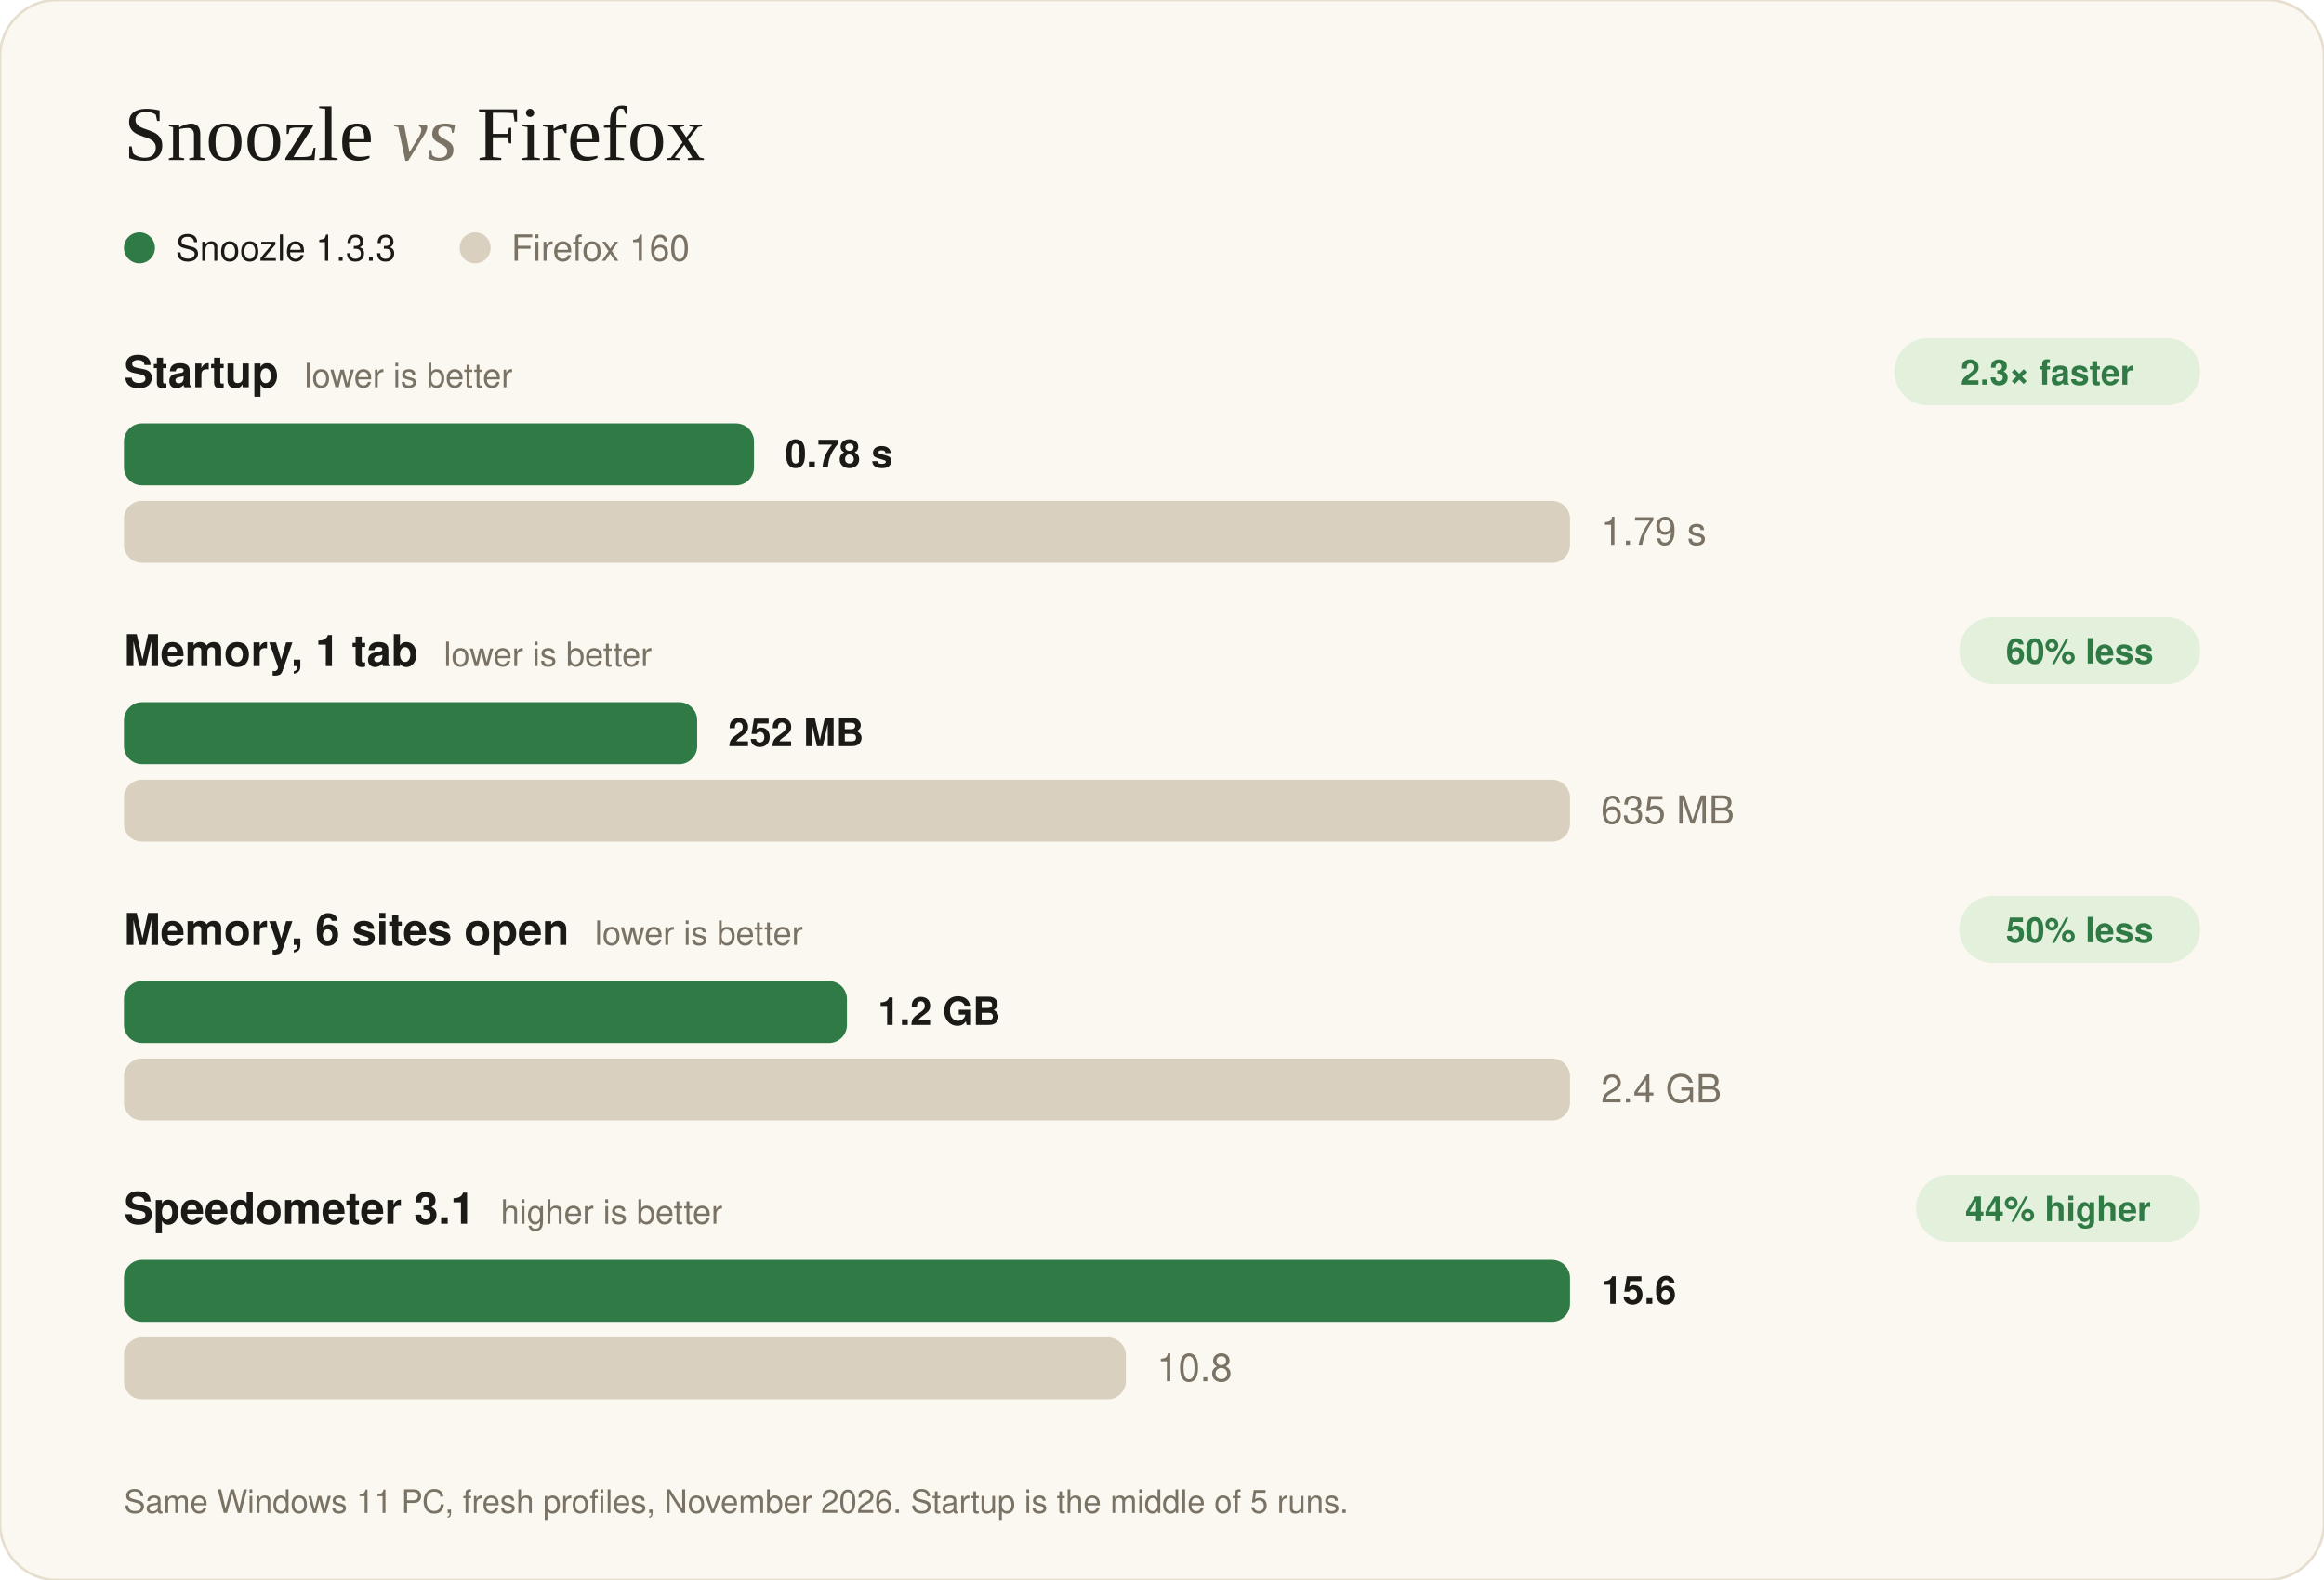
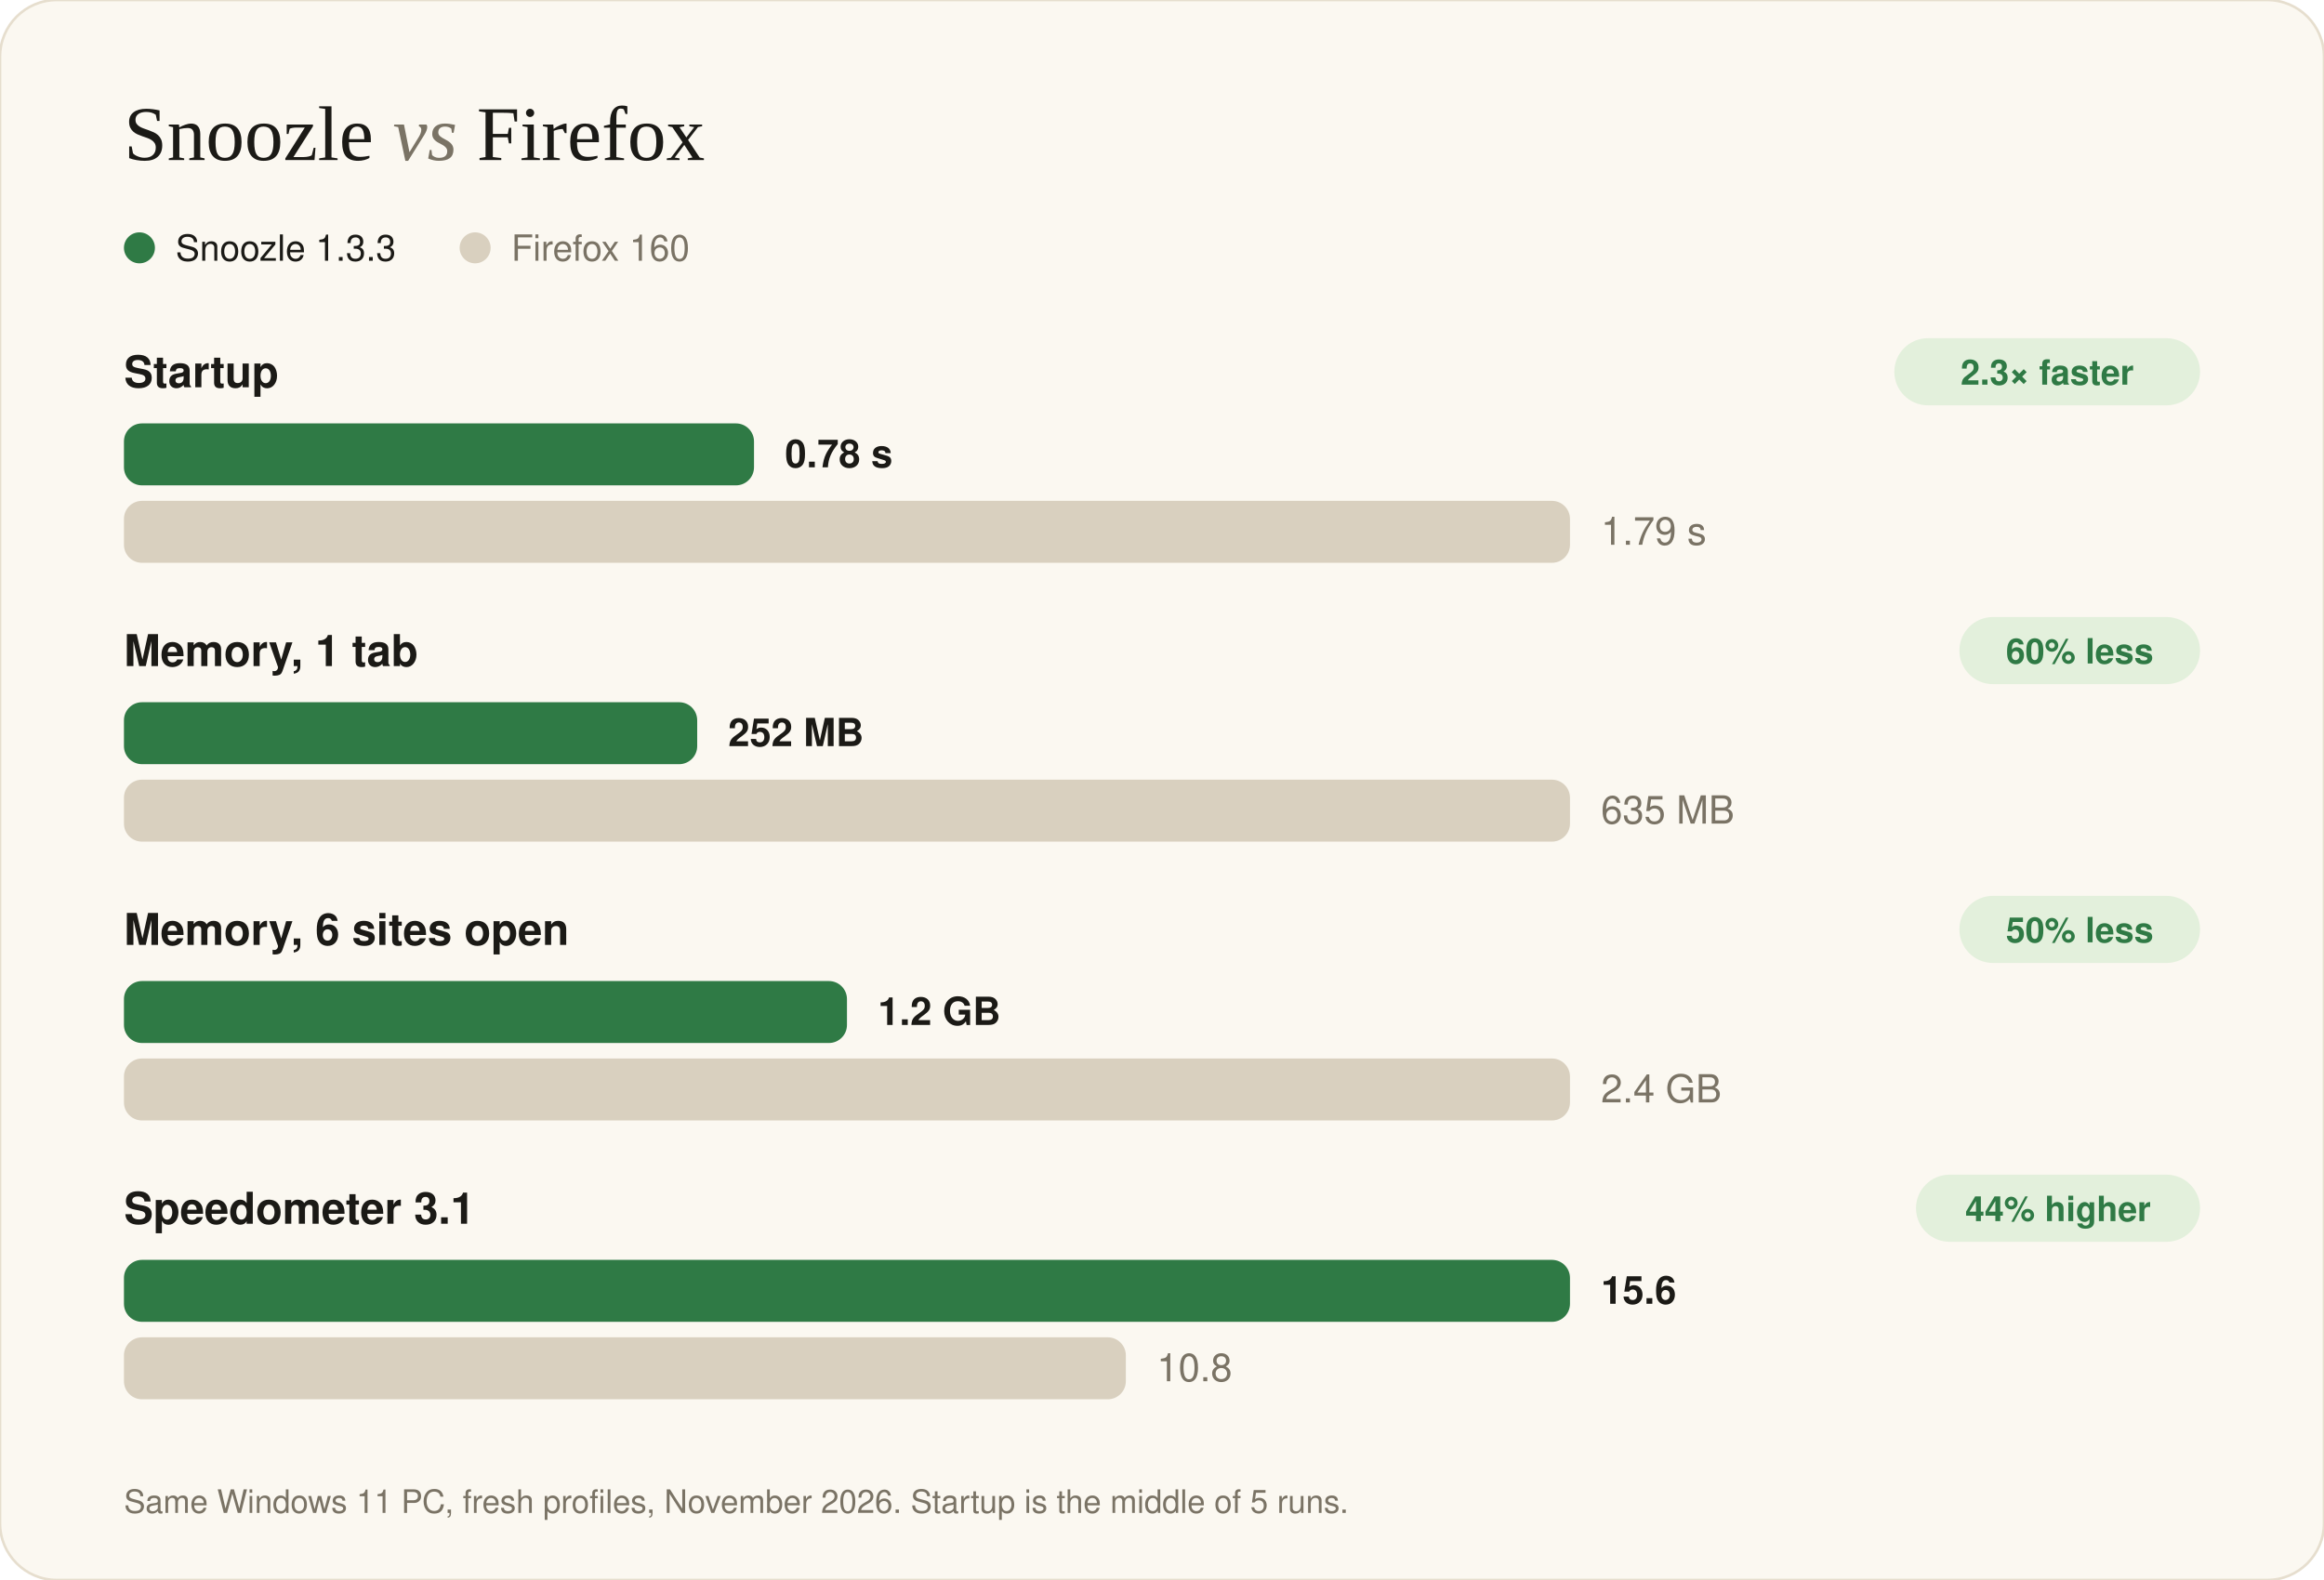
<svg xmlns="http://www.w3.org/2000/svg" viewBox="0 0 900 612" width="900" height="612" font-family="'Segoe UI',system-ui,-apple-system,Helvetica,Arial,sans-serif">
  <rect width="900" height="612" rx="22" fill="#fbf8f1" stroke="#e6dece" />
  <text x="48" y="62" font-family="Georgia,'Times New Roman',serif" font-size="30" fill="#1b1a16">Snoozle <tspan fill="#7a7365" font-style="italic">vs</tspan> Firefox</text>
  <circle cx="54" cy="96" r="6" fill="#2f7a45" />
  <text x="68" y="101" font-size="14" fill="#1b1a16">Snoozle 1.3.3</text>
  <circle cx="184" cy="96" r="6" fill="#d9d0bf" />
  <text x="198" y="101" font-size="14" fill="#7a7365">Firefox 160</text>
-   <text x="48" y="150" font-size="17" font-weight="600" fill="#1b1a16">Startup<tspan fill="#7a7365" font-weight="400" font-size="13" dx="10">lower is better</tspan>
-   </text>
+   <text x="48" y="150" font-size="17" font-weight="600" fill="#1b1a16">Startup</text>
  <rect x="733.6" y="131" width="118.4" height="26" rx="13" fill="#e3f0dc" />
  <text x="792.8" y="149" text-anchor="middle" font-size="13.5" font-weight="700" fill="#2f7a45">2.3× faster</text>
  <rect x="48" y="164" width="244" height="24" rx="7" fill="#2f7a45" />
  <text x="304" y="181" font-size="15" fill="#1b1a16" font-weight="700">0.78 s</text>
  <rect x="48" y="194" width="560" height="24" rx="7" fill="#d9d0bf" />
  <text x="620" y="211" font-size="15" fill="#7a7365">1.79 s</text>
-   <text x="48" y="258" font-size="17" font-weight="600" fill="#1b1a16">Memory, 1 tab<tspan fill="#7a7365" font-weight="400" font-size="13" dx="10">lower is better</tspan>
-   </text>
+   <text x="48" y="258" font-size="17" font-weight="600" fill="#1b1a16">Memory, 1 tab</text>
  <rect x="758.8" y="239" width="93.2" height="26" rx="13" fill="#e3f0dc" />
  <text x="805.4" y="257" text-anchor="middle" font-size="13.5" font-weight="700" fill="#2f7a45">60% less</text>
  <rect x="48" y="272" width="222" height="24" rx="7" fill="#2f7a45" />
  <text x="282" y="289" font-size="15" fill="#1b1a16" font-weight="700">252 MB</text>
  <rect x="48" y="302" width="560" height="24" rx="7" fill="#d9d0bf" />
  <text x="620" y="319" font-size="15" fill="#7a7365">635 MB</text>
-   <text x="48" y="366" font-size="17" font-weight="600" fill="#1b1a16">Memory, 6 sites open<tspan fill="#7a7365" font-weight="400" font-size="13" dx="10">lower is better</tspan>
-   </text>
+   <text x="48" y="366" font-size="17" font-weight="600" fill="#1b1a16">Memory, 6 sites open</text>
  <rect x="758.8" y="347" width="93.2" height="26" rx="13" fill="#e3f0dc" />
  <text x="805.4" y="365" text-anchor="middle" font-size="13.5" font-weight="700" fill="#2f7a45">50% less</text>
  <rect x="48" y="380" width="280" height="24" rx="7" fill="#2f7a45" />
  <text x="340" y="397" font-size="15" fill="#1b1a16" font-weight="700">1.2 GB</text>
  <rect x="48" y="410" width="560" height="24" rx="7" fill="#d9d0bf" />
  <text x="620" y="427" font-size="15" fill="#7a7365">2.4 GB</text>
-   <text x="48" y="474" font-size="17" font-weight="600" fill="#1b1a16">Speedometer 3.1<tspan fill="#7a7365" font-weight="400" font-size="13" dx="10">higher is better</tspan>
-   </text>
+   <text x="48" y="474" font-size="17" font-weight="600" fill="#1b1a16">Speedometer 3.1</text>
  <rect x="742" y="455" width="110" height="26" rx="13" fill="#e3f0dc" />
  <text x="797" y="473" text-anchor="middle" font-size="13.5" font-weight="700" fill="#2f7a45">44% higher</text>
  <rect x="48" y="488" width="560" height="24" rx="7" fill="#2f7a45" />
  <text x="620" y="505" font-size="15" fill="#1b1a16" font-weight="700">15.6</text>
  <rect x="48" y="518" width="388" height="24" rx="7" fill="#d9d0bf" />
  <text x="448" y="535" font-size="15" fill="#7a7365">10.8</text>
  <text x="48" y="586" font-size="12.5" fill="#7a7365">Same Windows 11 PC, fresh profiles, November 2026. Startup is the middle of 5 runs.</text>
</svg>
